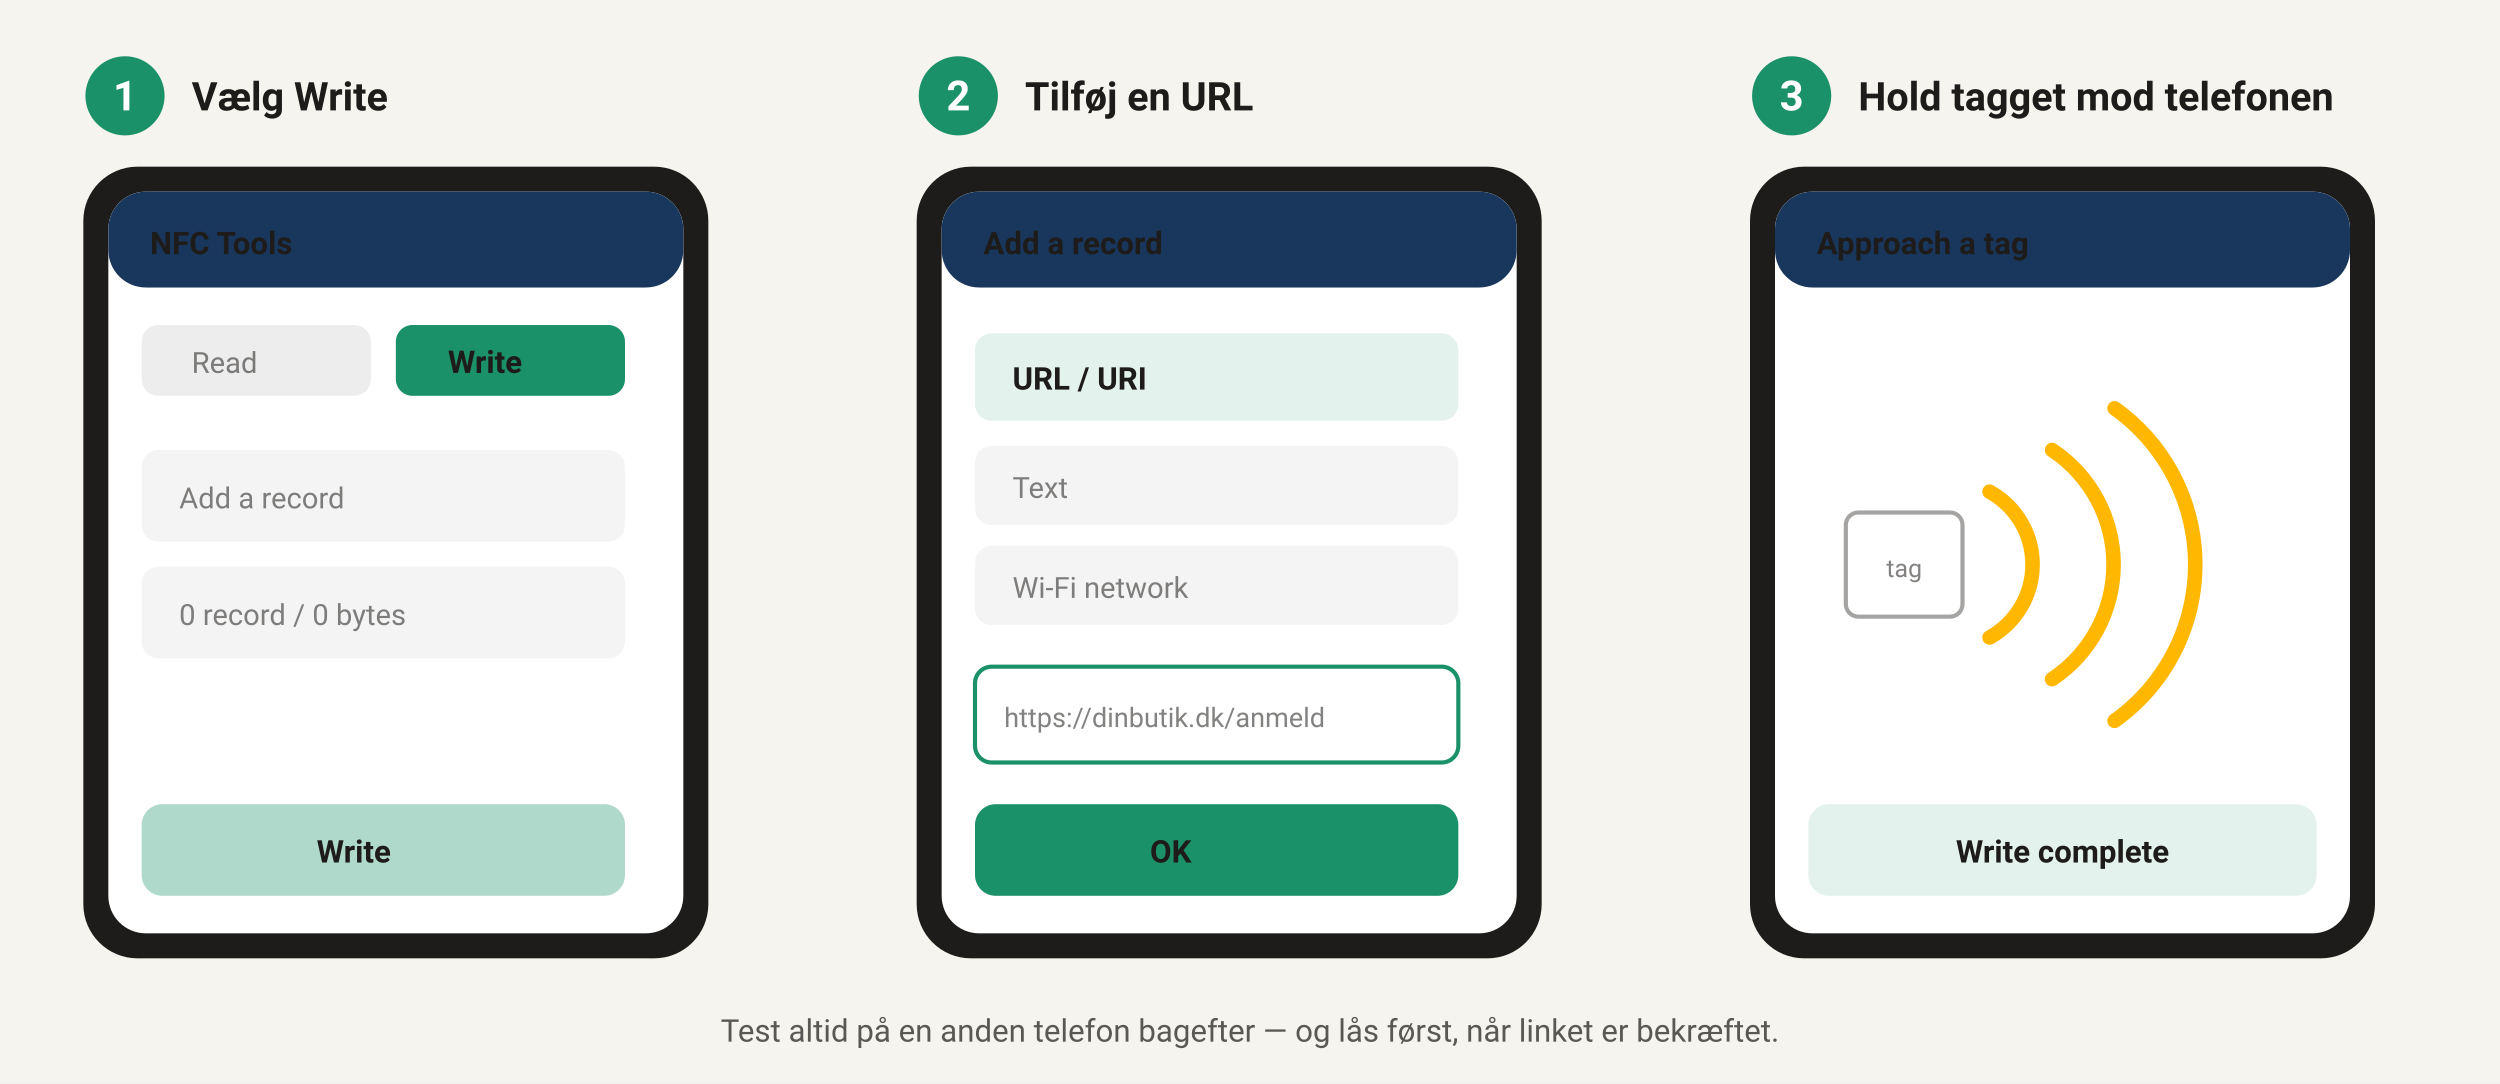
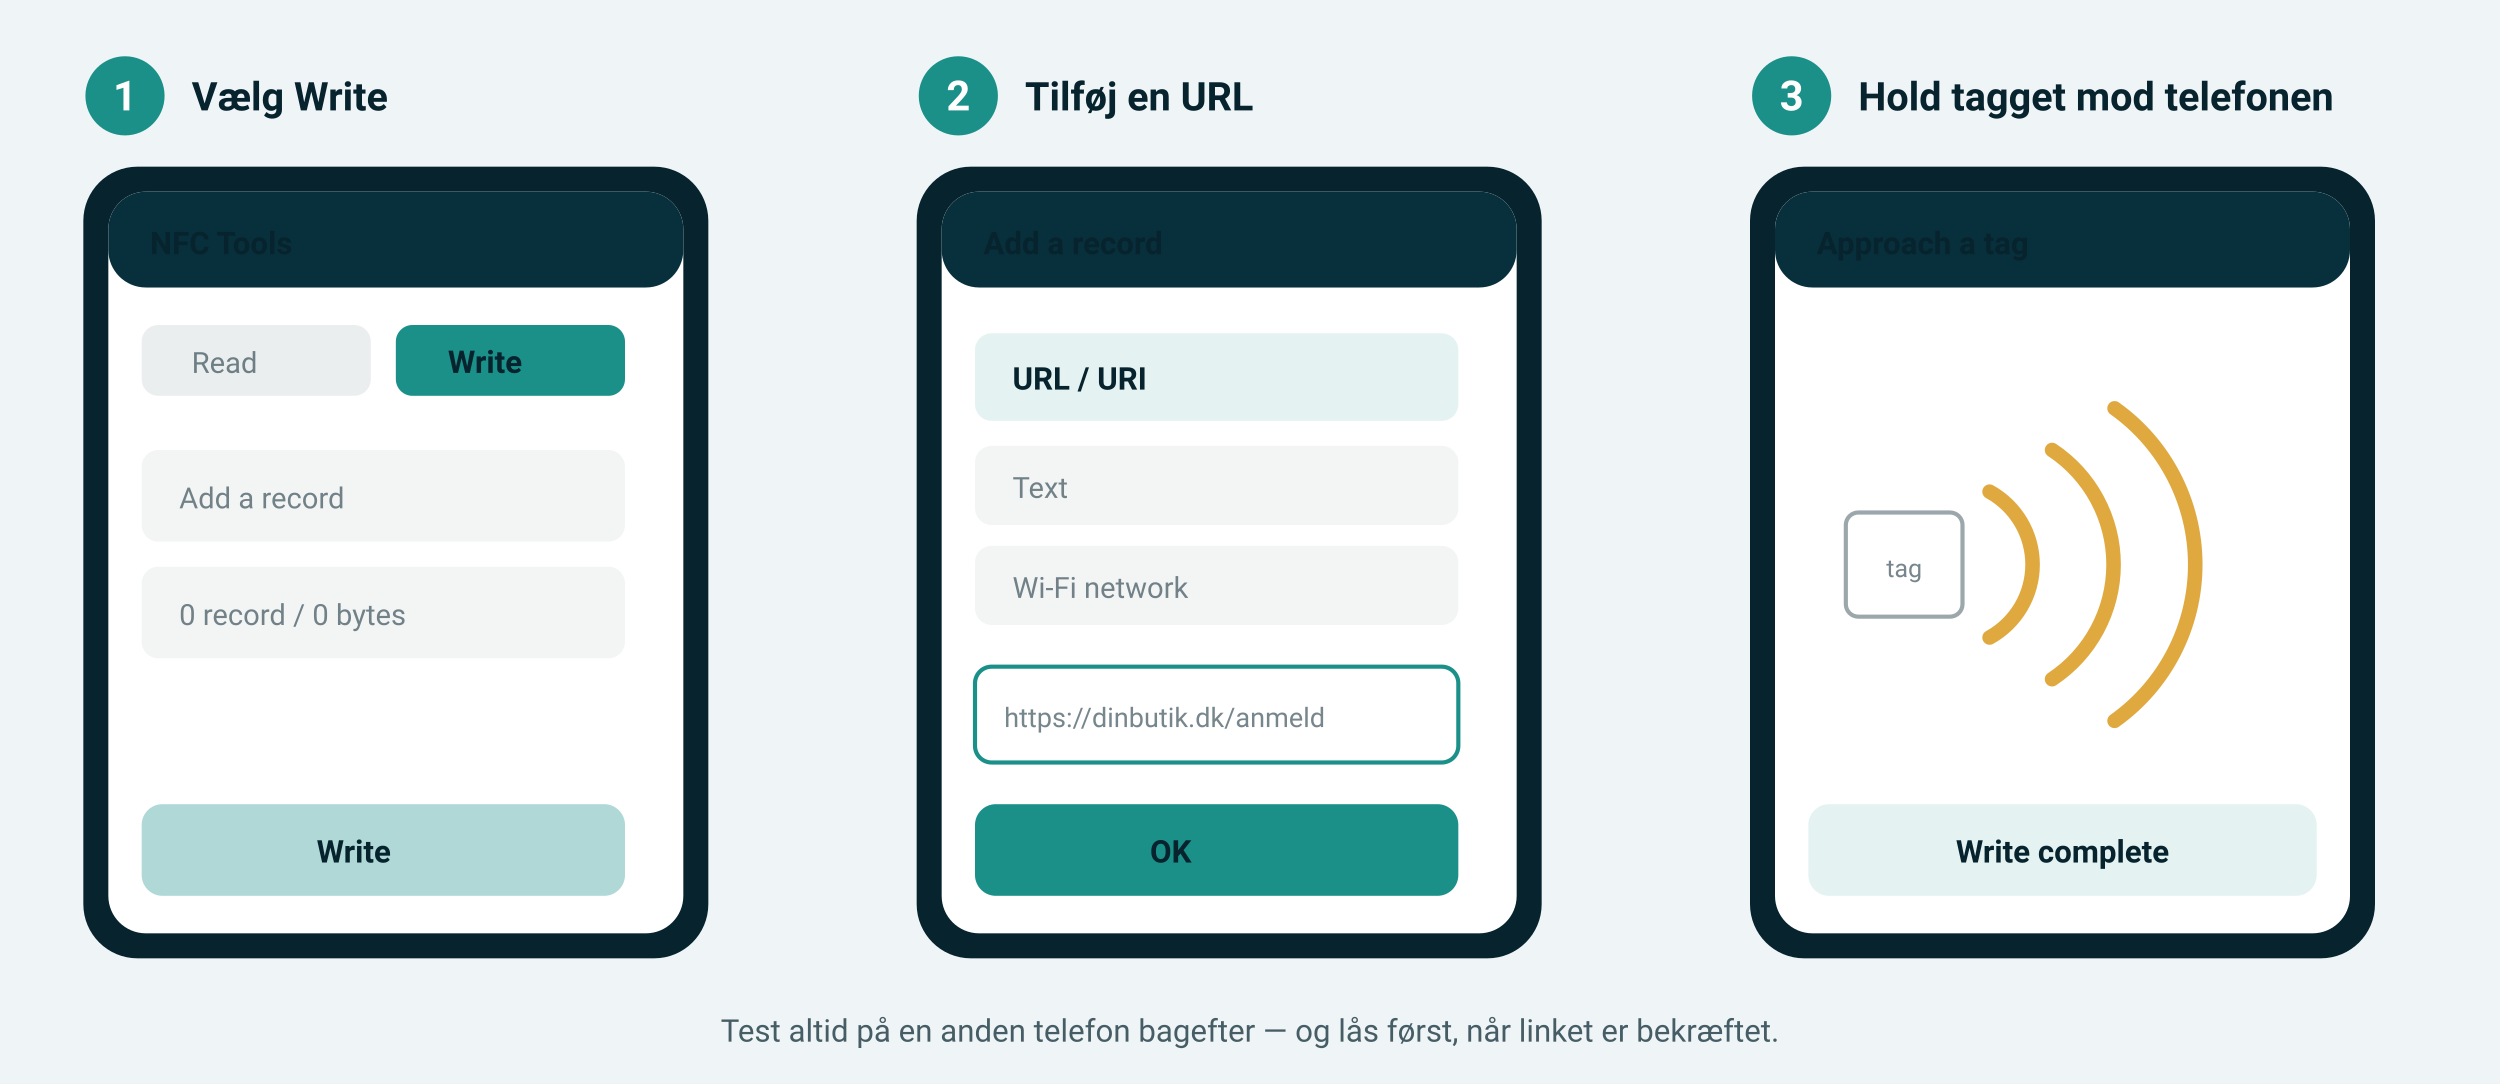
<svg xmlns="http://www.w3.org/2000/svg" viewBox="0 0 1200 520" width="1200" height="520" role="img" aria-label="Tre telefonskærme i NFC Tools: vælg Write, tilføj en post af typen URL og indtast adressen, og hold tagget mod telefonen til der er skrevet">
  <style>
-     .h { font: 700 19px system-ui, -apple-system, "Segoe UI", Roboto, sans-serif; fill: #1e1c1a; }
-     .b { font: 400 15px system-ui, -apple-system, "Segoe UI", Roboto, sans-serif; fill: #1e1c1a; opacity: .72; }
-     .ui { font: 600 15px system-ui, -apple-system, "Segoe UI", Roboto, sans-serif; fill: #1e1c1a; }
-     .uid { font: 400 14px system-ui, -apple-system, "Segoe UI", Roboto, sans-serif; fill: #1e1c1a; opacity: .55; }
+     .h { font: 700 19px system-ui, -apple-system, "Segoe UI", Roboto, sans-serif; fill: #06232e; }
+     .b { font: 400 15px system-ui, -apple-system, "Segoe UI", Roboto, sans-serif; fill: #06232e; opacity: .72; }
+     .ui { font: 600 15px system-ui, -apple-system, "Segoe UI", Roboto, sans-serif; fill: #06232e; }
+     .uid { font: 400 14px system-ui, -apple-system, "Segoe UI", Roboto, sans-serif; fill: #06232e; opacity: .55; }
    .num { font: 700 20px system-ui, -apple-system, "Segoe UI", Roboto, sans-serif; fill: #ffffff; }
  </style>
-   <rect width="1200" height="520" fill="#f6f4ee" />
+   <rect width="1200" height="520" fill="#eff5f7" />
  <g>
-     <circle cx="60" cy="46" r="19" fill="#1b916a" />
+     <circle cx="60" cy="46" r="19" fill="#1a9089" />
    <text x="60" y="53" class="num" text-anchor="middle">1</text>
    <text x="92" y="53" class="h">Vælg Write</text>
-     <rect x="40" y="80" width="300" height="380" rx="26" fill="#1e1c1a" />
+     <rect x="40" y="80" width="300" height="380" rx="26" fill="#06232e" />
    <rect x="52" y="92" width="276" height="356" rx="18" fill="#ffffff" />
-     <rect x="52" y="92" width="276" height="46" rx="18" fill="#19375c" />
+     <rect x="52" y="92" width="276" height="46" rx="18" fill="#08303c" />
    <text x="72" y="122" class="ui" fill="#ffffff">NFC Tools</text>
-     <rect x="68" y="156" width="110" height="34" rx="8" fill="#1e1c1a" opacity=".08" />
+     <rect x="68" y="156" width="110" height="34" rx="8" fill="#06232e" opacity=".08" />
    <text x="92" y="179" class="uid">Read</text>
-     <rect x="190" y="156" width="110" height="34" rx="8" fill="#1b916a" />
+     <rect x="190" y="156" width="110" height="34" rx="8" fill="#1a9089" />
    <text x="215" y="179" class="ui" fill="#ffffff">Write</text>
-     <rect x="68" y="216" width="232" height="44" rx="8" fill="#1e1c1a" opacity=".05" />
+     <rect x="68" y="216" width="232" height="44" rx="8" fill="#06232e" opacity=".05" />
    <text x="86" y="244" class="uid">Add a record</text>
-     <rect x="68" y="272" width="232" height="44" rx="8" fill="#1e1c1a" opacity=".05" />
+     <rect x="68" y="272" width="232" height="44" rx="8" fill="#06232e" opacity=".05" />
    <text x="86" y="300" class="uid">0 record / 0 bytes</text>
-     <rect x="68" y="386" width="232" height="44" rx="10" fill="#1b916a" opacity=".35" />
+     <rect x="68" y="386" width="232" height="44" rx="10" fill="#1a9089" opacity=".35" />
    <text x="152" y="414" class="ui" fill="#ffffff">Write</text>
  </g>
  <g>
-     <circle cx="460" cy="46" r="19" fill="#1b916a" />
+     <circle cx="460" cy="46" r="19" fill="#1a9089" />
    <text x="460" y="53" class="num" text-anchor="middle">2</text>
    <text x="492" y="53" class="h">Tilføj en URL</text>
-     <rect x="440" y="80" width="300" height="380" rx="26" fill="#1e1c1a" />
+     <rect x="440" y="80" width="300" height="380" rx="26" fill="#06232e" />
    <rect x="452" y="92" width="276" height="356" rx="18" fill="#ffffff" />
-     <rect x="452" y="92" width="276" height="46" rx="18" fill="#19375c" />
+     <rect x="452" y="92" width="276" height="46" rx="18" fill="#08303c" />
    <text x="472" y="122" class="ui" fill="#ffffff">Add a record</text>
-     <rect x="468" y="160" width="232" height="42" rx="8" fill="#1b916a" opacity=".12" />
-     <text x="486" y="187" class="ui" fill="#1b916a">URL / URI</text>
-     <rect x="468" y="214" width="232" height="38" rx="8" fill="#1e1c1a" opacity=".05" />
+     <rect x="468" y="160" width="232" height="42" rx="8" fill="#1a9089" opacity=".12" />
+     <text x="486" y="187" class="ui" fill="#1a9089">URL / URI</text>
+     <rect x="468" y="214" width="232" height="38" rx="8" fill="#06232e" opacity=".05" />
    <text x="486" y="239" class="uid">Text</text>
-     <rect x="468" y="262" width="232" height="38" rx="8" fill="#1e1c1a" opacity=".05" />
+     <rect x="468" y="262" width="232" height="38" rx="8" fill="#06232e" opacity=".05" />
    <text x="486" y="287" class="uid">Wi-Fi network</text>
-     <rect x="468" y="320" width="232" height="46" rx="8" fill="#ffffff" stroke="#1b916a" stroke-width="2" />
+     <rect x="468" y="320" width="232" height="46" rx="8" fill="#ffffff" stroke="#1a9089" stroke-width="2" />
    <text x="482" y="349" class="uid" style="font-size:13px">https://dinbutik.dk/anmeld</text>
-     <rect x="468" y="386" width="232" height="44" rx="10" fill="#1b916a" />
+     <rect x="468" y="386" width="232" height="44" rx="10" fill="#1a9089" />
    <text x="552" y="414" class="ui" fill="#ffffff">OK</text>
  </g>
  <g>
-     <circle cx="860" cy="46" r="19" fill="#1b916a" />
+     <circle cx="860" cy="46" r="19" fill="#1a9089" />
    <text x="860" y="53" class="num" text-anchor="middle">3</text>
    <text x="892" y="53" class="h">Hold tagget mod telefonen</text>
-     <rect x="840" y="80" width="300" height="380" rx="26" fill="#1e1c1a" />
+     <rect x="840" y="80" width="300" height="380" rx="26" fill="#06232e" />
    <rect x="852" y="92" width="276" height="356" rx="18" fill="#ffffff" />
-     <rect x="852" y="92" width="276" height="46" rx="18" fill="#19375c" />
+     <rect x="852" y="92" width="276" height="46" rx="18" fill="#08303c" />
    <text x="872" y="122" class="ui" fill="#ffffff">Approach a tag</text>
-     <g fill="none" stroke="#ffb700" stroke-width="7" stroke-linecap="round">
+     <g fill="none" stroke="#e0a93f" stroke-width="7" stroke-linecap="round">
      <path d="M955 236 A 40 40 0 0 1 955 306" />
      <path d="M985 216 A 66 66 0 0 1 985 326" />
      <path d="M1015 196 A 92 92 0 0 1 1015 346" />
    </g>
-     <rect x="886" y="246" width="56" height="50" rx="6" fill="#ffffff" stroke="#1e1c1a" stroke-opacity=".4" stroke-width="2" />
+     <rect x="886" y="246" width="56" height="50" rx="6" fill="#ffffff" stroke="#06232e" stroke-opacity=".4" stroke-width="2" />
    <text x="914" y="277" class="uid" text-anchor="middle" style="font-size:12px">tag</text>
-     <rect x="868" y="386" width="244" height="44" rx="10" fill="#1b916a" opacity=".12" />
-     <text x="990" y="414" class="ui" fill="#1b916a" text-anchor="middle">Write complete</text>
+     <rect x="868" y="386" width="244" height="44" rx="10" fill="#1a9089" opacity=".12" />
+     <text x="990" y="414" class="ui" fill="#1a9089" text-anchor="middle">Write complete</text>
  </g>
  <text x="600" y="500" class="b" text-anchor="middle">Test altid på en anden telefon bagefter — og lås først, når linket er bekræftet.</text>
</svg>
